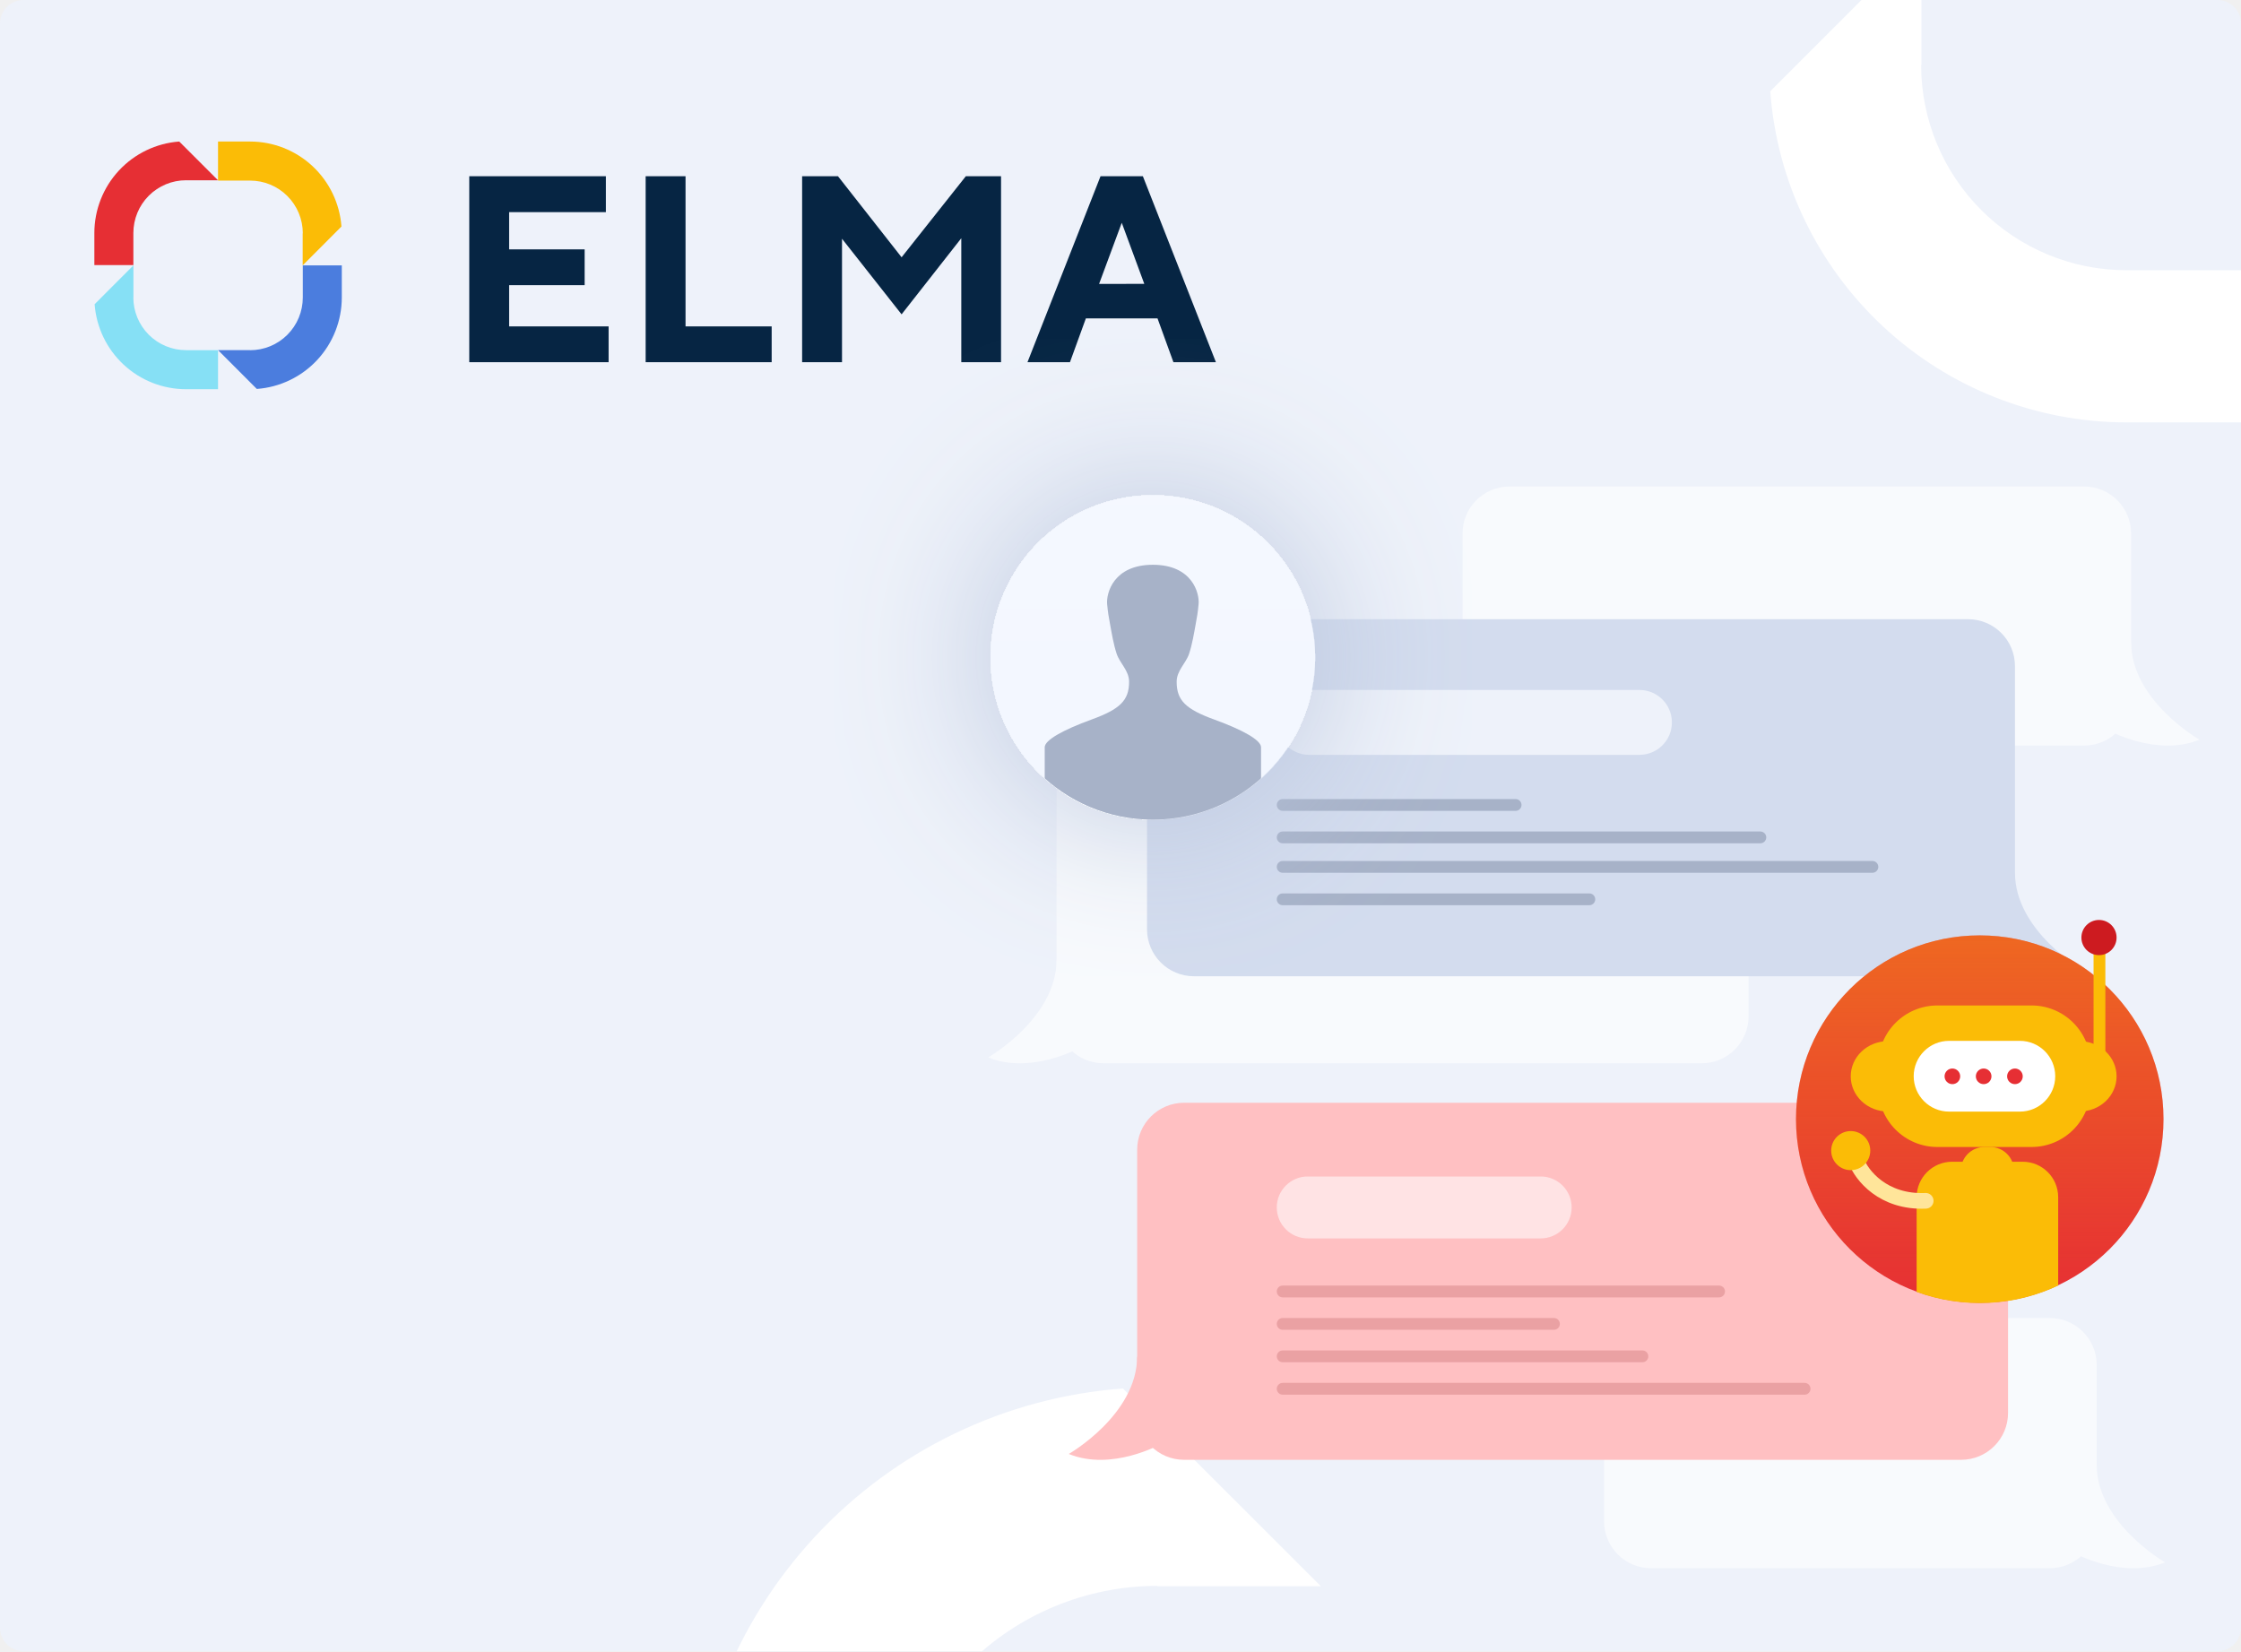
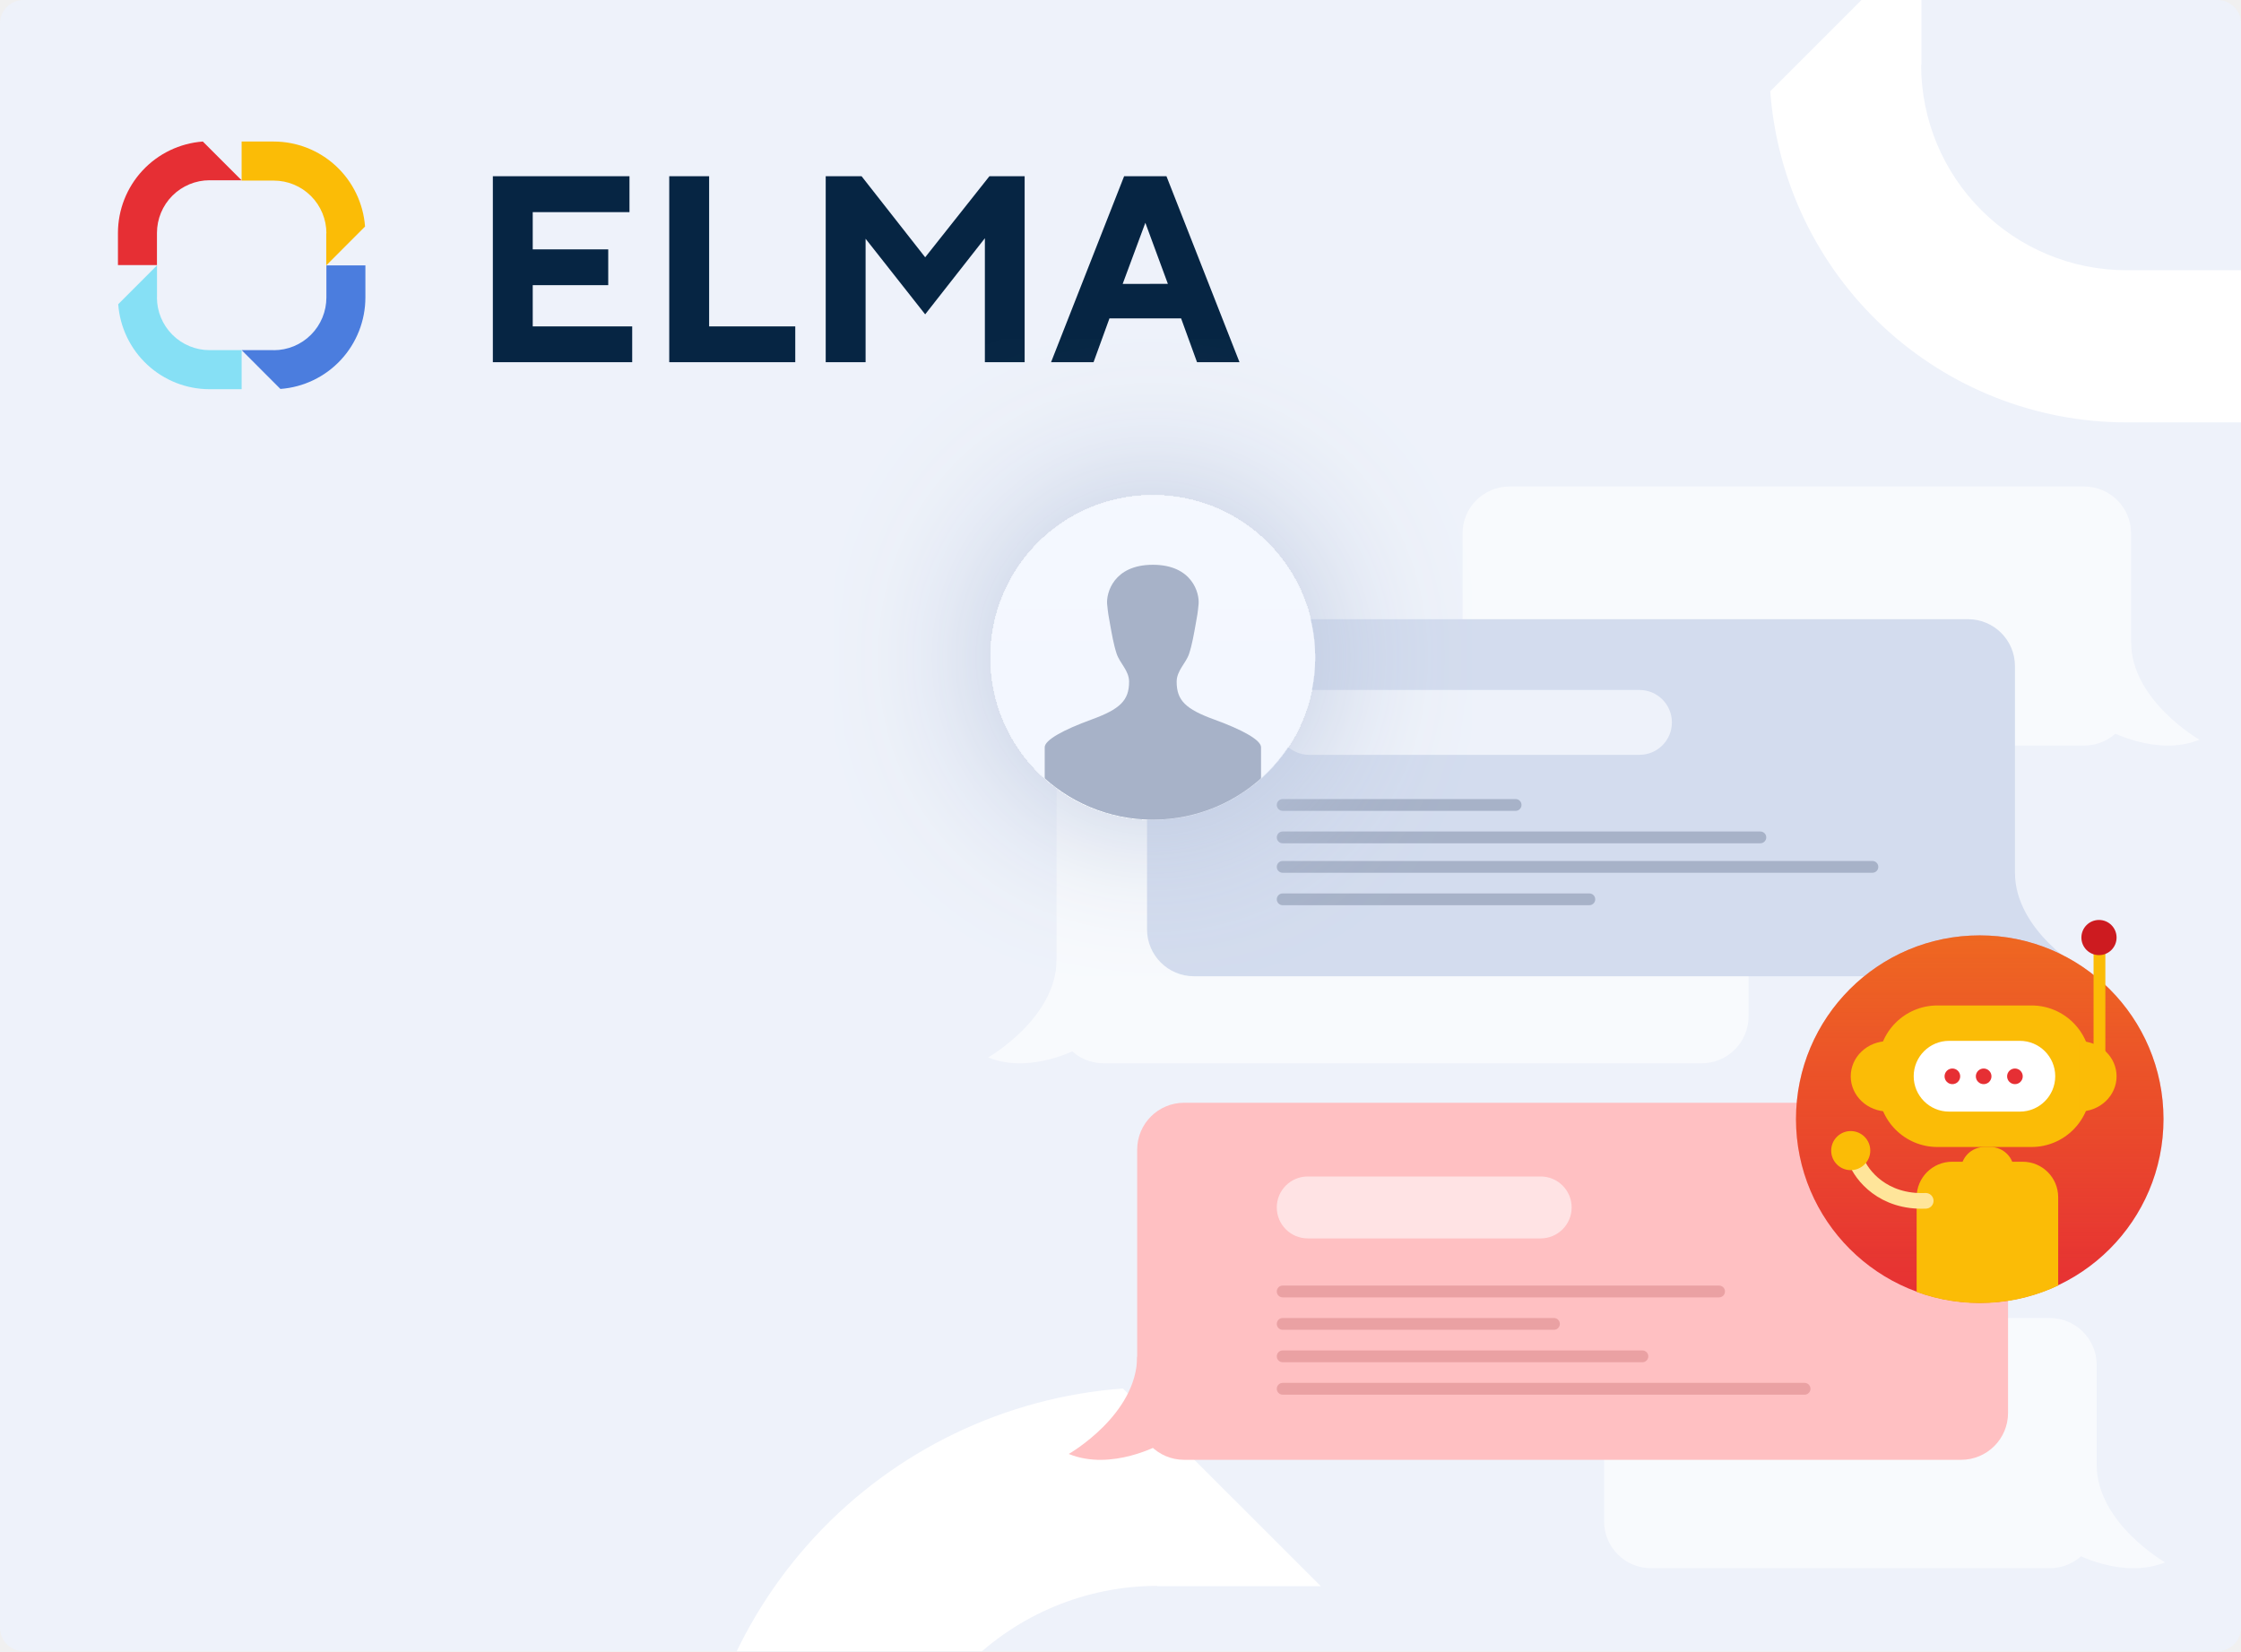
- <svg xmlns="http://www.w3.org/2000/svg" width="760" height="560" viewBox="0 0 760 560" fill="none">
-   <g clip-path="url(#clip0_4188_25663)">
-     <rect width="760" height="560" rx="8" fill="#EEF2FA" />
-     <g clip-path="url(#clip1_4188_25663)">
-       <path d="M102.649 79.115V90L115.799 76.829C115.22 69 111.708 61.679 105.966 56.333C100.224 50.987 92.677 48.01 84.837 48L73.941 48V61.248H84.837C89.573 61.248 94.114 63.133 97.463 66.486C100.812 69.839 102.694 74.387 102.695 79.129" fill="#FBBC06" />
-       <path d="M84.837 118.742H73.945L87.095 131.909C94.923 131.336 102.245 127.82 107.591 122.065C112.938 116.311 115.912 108.744 115.918 100.885V90H102.691V100.885C102.692 103.234 102.23 105.56 101.332 107.73C100.435 109.9 99.119 111.872 97.461 113.533C95.802 115.193 93.833 116.511 91.665 117.41C89.498 118.308 87.175 118.77 84.829 118.77" fill="#4B7DDE" />
-       <path d="M45.247 100.885V90L32.091 103.174C32.671 111.008 36.188 118.332 41.935 123.678C47.683 129.024 55.236 131.997 63.081 132H73.945V118.753H63.074C58.339 118.751 53.798 116.866 50.45 113.513C47.102 110.16 45.22 105.613 45.219 100.871" fill="#86E0F5" />
-       <path d="M63.074 61.153H73.945L60.788 48C52.965 48.581 45.651 52.102 40.312 57.856C34.973 63.61 32.004 71.173 32 79.028V89.912H45.23V79.017C45.23 74.274 47.111 69.726 50.46 66.372C53.809 63.018 58.352 61.133 63.088 61.132" fill="#E62F34" />
-       <path d="M172.669 110.703H206.4V122.841H159.142V59.77H205.477V71.954H172.666V84.575H198.273V96.716H172.666L172.669 110.703ZM261.701 122.841H218.963V59.77H232.49V110.703H261.701V122.841ZM305.761 87.26L327.544 59.77H339.491V122.841H326.006V80.795L305.757 106.611L285.554 80.97V122.841H272.026V59.77H284.19L305.761 87.26ZM388.071 96.275L380.426 75.559L372.74 96.279L388.071 96.275ZM392.552 107.976H368.259L362.858 122.841H348.45L373.226 59.77H387.588L412.36 122.841H397.952L392.552 107.976Z" fill="#062543" />
+ <svg xmlns="http://www.w3.org/2000/svg" width="608" height="448" viewBox="0 0 608 448" fill="none">
+   <g clip-path="url(#clip0_30215_28395)">
+     <rect width="608" height="448" rx="6.4" fill="#EEF2FA" />
+     <g clip-path="url(#clip1_30215_28395)">
+       <path d="M88.519 63.292V72L99.039 61.464C98.576 55.2 95.766 49.343 91.173 45.066C86.579 40.789 80.542 38.408 74.269 38.4L65.553 38.4V48.998H74.269C78.058 48.999 81.692 50.506 84.371 53.189C87.05 55.871 88.555 59.509 88.556 63.303" fill="#FBBC06" />
+       <path d="M74.269 94.994H65.556L76.076 105.527C82.338 105.069 88.196 102.256 92.473 97.652C96.75 93.049 99.13 86.996 99.134 80.708V72H88.553V80.708C88.553 82.587 88.184 84.448 87.466 86.184C86.748 87.92 85.695 89.497 84.368 90.826C83.042 92.155 81.466 93.209 79.732 93.928C77.999 94.647 76.14 95.016 74.264 95.016" fill="#4B7DDE" />
+       <path d="M42.598 80.708V72L32.073 82.539C32.537 88.806 35.35 94.665 39.948 98.942C44.546 103.219 50.589 105.597 56.865 105.6H65.556V95.002H56.859C53.071 95.001 49.438 93.493 46.76 90.81C44.081 88.128 42.576 84.49 42.576 80.697" fill="#86E0F5" />
+       <path d="M56.859 48.922H65.556L55.031 38.4C48.772 38.865 42.921 41.681 38.65 46.285C34.379 50.888 32.003 56.938 32 63.222V71.93H42.584V63.214C42.584 59.419 44.089 55.78 46.768 53.097C49.447 50.414 53.081 48.906 56.871 48.906" fill="#E62F34" />
+       <path d="M144.535 88.562H171.52V98.272H133.714V47.816H170.782V57.563H144.533V67.66H165.019V77.373H144.533L144.535 88.562ZM215.761 98.272H181.57V47.816H192.392V88.562H215.761V98.272ZM251.009 69.808L268.435 47.816H277.993V98.272H267.205V64.636L251.006 85.289L234.843 64.776V98.272H224.021V47.816H233.752L251.009 69.808ZM316.857 77.02L310.741 60.447L304.592 77.023L316.857 77.02ZM320.441 86.381H301.007L296.687 98.272H285.16L304.981 47.816H316.471L336.288 98.272H324.762L320.441 86.381Z" fill="#062543" />
    </g>
-     <path d="M651.63 22.046V-20.355L600.354 30.963C602.616 61.477 616.321 90.008 638.721 110.833C661.121 131.658 690.56 143.238 721.133 143.251H763.473V91.647H721.106C702.651 91.64 684.954 84.298 671.905 71.237C658.856 58.175 651.524 40.462 651.521 21.992" fill="white" />
-     <path d="M392.486 537.95H447.929L380.827 470.9C340.929 473.863 303.625 491.81 276.395 521.144C249.165 550.477 234.021 589.029 234 629.068V684.556H301.477V629.015C301.477 604.838 311.072 581.65 328.152 564.553C345.233 547.455 368.399 537.848 392.557 537.843" fill="white" />
+     <path d="M521.304 17.637V-16.284L480.283 24.77C482.092 49.182 493.057 72.006 510.977 88.666C528.897 105.326 552.448 114.59 576.907 114.6H610.778V73.317H576.885C562.121 73.311 547.963 67.438 537.524 56.989C527.085 46.54 521.22 32.369 521.217 17.593" fill="white" />
+     <path d="M313.989 430.36H358.343L304.661 376.72C272.743 379.09 242.9 393.448 221.116 416.915C199.332 440.382 187.217 471.223 187.2 503.254V547.645H241.181V503.212C241.181 483.87 248.858 465.32 262.522 451.642C276.186 437.964 294.72 430.278 314.046 430.274" fill="white" />
    <g opacity="0.6">
-       <rect x="496" y="165" width="226.723" height="87.856" rx="15.91" fill="white" />
-       <path d="M745.926 250.867C745.926 250.867 722.723 237.608 722.723 217.72L714.768 247.552C714.768 247.552 731.342 256.833 745.926 250.867Z" fill="white" />
+       <rect x="396.8" y="132" width="181.379" height="70.284" rx="12.728" fill="white" />
+       <path d="M596.741 200.694C596.741 200.694 578.179 190.087 578.179 174.176L571.815 198.042C571.815 198.042 585.073 205.467 596.741 200.694Z" fill="white" />
    </g>
    <g opacity="0.6">
-       <rect x="544" y="447" width="167.059" height="84.856" rx="15.91" fill="white" />
-       <path d="M734.262 529.867C734.262 529.867 711.059 516.608 711.059 496.72L703.104 526.552C703.104 526.552 719.677 535.833 734.262 529.867Z" fill="white" />
+       <rect x="435.2" y="357.6" width="133.647" height="67.884" rx="12.728" fill="white" />
+       <path d="M587.41 423.893C587.41 423.893 568.848 413.286 568.848 397.376L562.483 421.242C562.483 421.242 575.742 428.666 587.41 423.893Z" fill="white" />
    </g>
    <g opacity="0.6">
-       <rect width="234.679" height="124.609" rx="15.91" transform="matrix(-1 0 0 1 593 236)" fill="white" />
-       <path d="M335.119 358.62C335.119 358.62 358.322 345.362 358.322 325.474L366.277 355.306C366.277 355.306 349.703 364.587 335.119 358.62Z" fill="white" />
+       <rect width="187.743" height="99.687" rx="12.728" transform="matrix(-1 0 0 1 474.4 188.8)" fill="white" />
+       <path d="M268.095 286.896C268.095 286.896 286.657 276.289 286.657 260.379L293.021 284.245C293.021 284.245 279.763 291.669 268.095 286.896Z" fill="white" />
    </g>
-     <rect x="389" y="210" width="294.343" height="121.092" rx="15.91" fill="#D3DCEE" />
-     <path d="M706.545 329.103C706.545 329.103 683.343 315.845 683.343 295.957L675.387 325.789C675.387 325.789 691.961 335.07 706.545 329.103Z" fill="#D3DCEE" />
-     <rect x="433" y="234" width="134" height="22" rx="11" fill="#EEF2FA" />
-     <rect x="433" y="271" width="83" height="4" rx="2" fill="#A7B2C8" />
-     <rect x="433" y="303" width="108" height="4" rx="2" fill="#A7B2C8" />
-     <rect x="433" y="282" width="166" height="4" rx="2" fill="#A7B2C8" />
-     <rect x="433" y="292" width="204" height="4" rx="2" fill="#A7B2C8" />
-     <rect width="295.343" height="121.092" rx="15.91" transform="matrix(-1 0 0 1 681 374)" fill="#FFC0C2" />
-     <path d="M362.455 493.103C362.455 493.103 385.657 479.845 385.657 459.957L393.613 489.789C393.613 489.789 377.039 499.07 362.455 493.103Z" fill="#FFC0C2" />
-     <rect x="433" y="399" width="100" height="21" rx="10.5" fill="#FFE3E4" />
-     <rect x="433" y="436" width="152" height="4" rx="2" fill="#EAA1A3" />
-     <rect x="433" y="458" width="126" height="4" rx="2" fill="#EAA1A3" />
-     <rect x="433" y="469" width="181" height="4" rx="2" fill="#EAA1A3" />
-     <rect x="433" y="447" width="96" height="4" rx="2" fill="#EAA1A3" />
-     <g filter="url(#filter0_d_4188_25663)">
-       <ellipse cx="390.979" cy="222.976" rx="55.023" ry="55.012" fill="#F3F7FF" />
-       <ellipse cx="390.979" cy="222.976" rx="55.023" ry="55.012" fill="url(#paint0_linear_4188_25663)" fill-opacity="0.2" />
-       <mask id="mask0_4188_25663" style="mask-type:alpha" maskUnits="userSpaceOnUse" x="335" y="167" width="112" height="111">
-         <ellipse cx="390.979" cy="222.976" rx="55.023" ry="55.012" fill="white" />
+     <rect x="311.2" y="168" width="235.474" height="96.873" rx="12.728" fill="#D3DCEE" />
+     <path d="M565.236 263.282C565.236 263.282 546.674 252.676 546.674 236.765L540.31 260.631C540.31 260.631 553.569 268.056 565.236 263.282Z" fill="#D3DCEE" />
+     <rect x="346.4" y="187.2" width="107.2" height="17.6" rx="8.8" fill="#EEF2FA" />
+     <rect x="346.4" y="216.8" width="66.4" height="3.2" rx="1.6" fill="#A7B2C8" />
+     <rect x="346.4" y="242.4" width="86.4" height="3.2" rx="1.6" fill="#A7B2C8" />
+     <rect x="346.4" y="225.6" width="132.8" height="3.2" rx="1.6" fill="#A7B2C8" />
+     <rect x="346.4" y="233.6" width="163.2" height="3.2" rx="1.6" fill="#A7B2C8" />
+     <rect width="236.274" height="96.873" rx="12.728" transform="matrix(-1 0 0 1 544.8 299.2)" fill="#FFC0C2" />
+     <path d="M289.964 394.483C289.964 394.483 308.526 383.876 308.526 367.965L314.89 391.831C314.89 391.831 301.631 399.256 289.964 394.483Z" fill="#FFC0C2" />
+     <rect x="346.4" y="319.2" width="80" height="16.8" rx="8.4" fill="#FFE3E4" />
+     <rect x="346.4" y="348.8" width="121.6" height="3.2" rx="1.6" fill="#EAA1A3" />
+     <rect x="346.4" y="366.4" width="100.8" height="3.2" rx="1.6" fill="#EAA1A3" />
+     <rect x="346.4" y="375.2" width="144.8" height="3.2" rx="1.6" fill="#EAA1A3" />
+     <rect x="346.4" y="357.6" width="76.8" height="3.2" rx="1.6" fill="#EAA1A3" />
+     <g filter="url(#filter0_d_30215_28395)">
+       <ellipse cx="312.783" cy="178.381" rx="44.019" ry="44.01" fill="#F3F7FF" />
+       <ellipse cx="312.783" cy="178.381" rx="44.019" ry="44.01" fill="url(#paint0_linear_30215_28395)" fill-opacity="0.2" />
+       <mask id="mask0_30215_28395" style="mask-type:alpha" maskUnits="userSpaceOnUse" x="268" y="134" width="89" height="89">
+         <ellipse cx="312.783" cy="178.381" rx="44.019" ry="44.01" fill="white" />
      </mask>
-       <g mask="url(#mask0_4188_25663)">
-         <path d="M370.218 244.009C379.837 240.506 382.913 237.548 382.913 231.216C382.913 227.416 379.761 224.953 378.686 221.696C377.612 218.439 376.99 214.583 376.474 211.778C375.957 208.973 375.752 207.889 375.471 204.9C375.127 201.17 377.625 191.541 390.979 191.541C404.329 191.541 406.834 201.17 406.483 204.9C406.202 207.889 405.995 208.974 405.48 211.778C404.964 214.583 404.349 218.439 403.275 221.696C402.201 224.953 399.045 227.416 399.045 231.216C399.045 237.548 402.12 240.505 411.739 244.009C421.394 247.52 427.661 250.983 427.661 253.429V291.086H354.296V253.429C354.296 250.987 360.567 247.524 370.218 244.009Z" fill="#A7B2C8" />
+       <g mask="url(#mask0_30215_28395)">
+         <path d="M296.174 195.207C303.87 192.405 306.33 190.039 306.33 184.973C306.33 181.933 303.809 179.962 302.949 177.357C302.089 174.751 301.592 171.667 301.179 169.423C300.766 167.179 300.601 166.311 300.377 163.92C300.102 160.936 302.1 153.233 312.783 153.233C323.463 153.233 325.467 160.936 325.186 163.92C324.962 166.311 324.796 167.179 324.384 169.423C323.972 171.667 323.479 174.751 322.62 177.357C321.761 179.963 319.236 181.933 319.236 184.973C319.236 190.039 321.696 192.404 329.392 195.207C337.115 198.016 342.129 200.787 342.129 202.744V232.869H283.437V202.744C283.437 200.79 288.454 198.02 296.174 195.207Z" fill="#A7B2C8" />
      </g>
    </g>
-     <ellipse cx="62.316" cy="62.303" rx="62.316" ry="62.303" transform="matrix(-1 0 0 1 733.715 317.237)" fill="#E62F34" />
-     <ellipse cx="62.316" cy="62.303" rx="62.316" ry="62.303" transform="matrix(-1 0 0 1 733.715 317.237)" fill="url(#paint1_linear_4188_25663)" fill-opacity="0.4" />
-     <g clip-path="url(#clip2_4188_25663)">
-       <rect x="637" y="341" width="72" height="48" rx="20.045" fill="#FBBC06" />
-       <rect x="649" y="353" width="48" height="24" rx="12" fill="white" />
-       <circle cx="662.119" cy="365.035" r="2.652" fill="#E62F34" />
-       <circle cx="672.726" cy="365.035" r="2.652" fill="#E62F34" />
-       <circle cx="683.332" cy="365.035" r="2.652" fill="#E62F34" />
-       <path d="M640.242 353.102C636.901 353.102 633.697 354.359 631.335 356.597C628.973 358.835 627.646 361.87 627.646 365.035C627.646 368.2 628.973 371.235 631.335 373.473C633.697 375.711 636.901 376.968 640.242 376.968L640.242 365.035L640.242 353.102Z" fill="#FBBC06" />
-       <path d="M705.209 353.102C708.55 353.102 711.754 354.359 714.116 356.597C716.478 358.835 717.805 361.87 717.805 365.035C717.805 368.2 716.478 371.235 714.116 373.473C711.754 375.711 708.55 376.968 705.209 376.968L705.209 365.035L705.209 353.102Z" fill="#FBBC06" />
-       <rect x="710" y="317" width="4" height="43" fill="#FBBC06" />
-       <circle cx="711.839" cy="317.966" r="5.966" fill="#CD1B20" />
-       <path d="M665 397C665 392.582 668.582 389 673 389H675C679.418 389 683 392.582 683 397H665Z" fill="#FBBC06" />
-       <mask id="mask1_4188_25663" style="mask-type:alpha" maskUnits="userSpaceOnUse" x="609" y="317" width="125" height="125">
-         <circle cx="62.316" cy="62.316" r="62.316" transform="matrix(-1 0 0 1 733.715 317.304)" fill="#4C7EDE" />
-         <circle cx="62.316" cy="62.316" r="62.316" transform="matrix(-1 0 0 1 733.715 317.304)" fill="url(#paint2_linear_4188_25663)" fill-opacity="0.4" />
+     <ellipse cx="49.853" cy="49.842" rx="49.853" ry="49.842" transform="matrix(-1 0 0 1 586.972 253.789)" fill="#E62F34" />
+     <ellipse cx="49.853" cy="49.842" rx="49.853" ry="49.842" transform="matrix(-1 0 0 1 586.972 253.789)" fill="url(#paint1_linear_30215_28395)" fill-opacity="0.4" />
+     <g clip-path="url(#clip2_30215_28395)">
+       <rect x="509.6" y="272.8" width="57.6" height="38.4" rx="16.036" fill="#FBBC06" />
+       <rect x="519.2" y="282.4" width="38.4" height="19.2" rx="9.6" fill="white" />
+       <circle cx="529.695" cy="292.028" r="2.121" fill="#E62F34" />
+       <circle cx="538.181" cy="292.028" r="2.121" fill="#E62F34" />
+       <circle cx="546.666" cy="292.028" r="2.121" fill="#E62F34" />
+       <path d="M512.193 282.482C509.521 282.482 506.958 283.487 505.068 285.278C503.179 287.068 502.117 289.496 502.117 292.028C502.117 294.56 503.179 296.988 505.068 298.778C506.958 300.568 509.521 301.574 512.193 301.574L512.193 292.028L512.193 282.482Z" fill="#FBBC06" />
+       <path d="M564.168 282.482C566.84 282.482 569.403 283.487 571.293 285.278C573.183 287.068 574.244 289.496 574.244 292.028C574.244 294.56 573.183 296.988 571.293 298.778C569.403 300.568 566.84 301.574 564.168 301.574L564.168 292.028L564.168 282.482Z" fill="#FBBC06" />
+       <rect x="568" y="253.6" width="3.2" height="34.4" fill="#FBBC06" />
+       <circle cx="569.471" cy="254.373" r="4.773" fill="#CD1B20" />
+       <path d="M532 317.6C532 314.066 534.865 311.2 538.4 311.2H540C543.535 311.2 546.4 314.066 546.4 317.6V317.6H532V317.6Z" fill="#FBBC06" />
+       <mask id="mask1_30215_28395" style="mask-type:alpha" maskUnits="userSpaceOnUse" x="487" y="253" width="100" height="101">
+         <circle cx="49.853" cy="49.853" r="49.853" transform="matrix(-1 0 0 1 586.972 253.843)" fill="#4C7EDE" />
+         <circle cx="49.853" cy="49.853" r="49.853" transform="matrix(-1 0 0 1 586.972 253.843)" fill="url(#paint2_linear_30215_28395)" fill-opacity="0.4" />
      </mask>
-       <g mask="url(#mask1_4188_25663)">
-         <path d="M650 406.027C650 399.385 655.385 394 662.027 394H685.973C692.615 394 698 399.385 698 406.027V445H650V406.027Z" fill="#FBBC06" />
+       <g mask="url(#mask1_30215_28395)">
+         <path d="M520 324.822C520 319.508 524.308 315.2 529.622 315.2H548.779C554.092 315.2 558.4 319.508 558.4 324.822V356H520V324.822Z" fill="#FBBC06" />
      </g>
-       <path d="M629.515 393.734C631.317 398.498 638.554 407.872 653.078 407.254" stroke="#FFE59A" stroke-width="5.303" stroke-linecap="round" />
-       <circle cx="627.646" cy="390.227" r="6.629" fill="#FBBC06" />
+       <path d="M503.612 314.988C505.054 318.799 510.843 326.298 522.462 325.804" stroke="#FFE59A" stroke-width="4.243" stroke-linecap="round" />
+       <circle cx="502.117" cy="312.181" r="5.303" fill="#FBBC06" />
    </g>
  </g>
  <defs>
-     <filter id="filter0_d_4188_25663" x="282.92" y="114.93" width="216.116" height="216.093" filterUnits="userSpaceOnUse" color-interpolation-filters="sRGB">
+     <filter id="filter0_d_30215_28395" x="226.336" y="91.944" width="172.893" height="172.875" filterUnits="userSpaceOnUse" color-interpolation-filters="sRGB">
      <feFlood flood-opacity="0" result="BackgroundImageFix" />
      <feColorMatrix in="SourceAlpha" type="matrix" values="0 0 0 0 0 0 0 0 0 0 0 0 0 0 0 0 0 0 127 0" result="hardAlpha" />
      <feOffset />
-       <feGaussianBlur stdDeviation="26.517" />
+       <feGaussianBlur stdDeviation="21.214" />
      <feComposite in2="hardAlpha" operator="out" />
      <feColorMatrix type="matrix" values="0 0 0 0 0.729 0 0 0 0 0.775 0 0 0 0 0.867 0 0 0 1 0" />
-       <feBlend mode="normal" in2="BackgroundImageFix" result="effect1_dropShadow_4188_25663" />
-       <feBlend mode="normal" in="SourceGraphic" in2="effect1_dropShadow_4188_25663" result="shape" />
+       <feBlend mode="normal" in2="BackgroundImageFix" result="effect1_dropShadow_30215_28395" />
+       <feBlend mode="normal" in="SourceGraphic" in2="effect1_dropShadow_30215_28395" result="shape" />
    </filter>
-     <linearGradient id="paint0_linear_4188_25663" x1="390.979" y1="128.356" x2="390.979" y2="240.58" gradientUnits="userSpaceOnUse">
+     <linearGradient id="paint0_linear_30215_28395" x1="312.783" y1="102.685" x2="312.783" y2="192.464" gradientUnits="userSpaceOnUse">
      <stop stop-color="white" />
      <stop offset="1" stop-color="white" stop-opacity="0" />
    </linearGradient>
-     <linearGradient id="paint1_linear_4188_25663" x1="62.316" y1="0" x2="62.316" y2="124.605" gradientUnits="userSpaceOnUse">
+     <linearGradient id="paint1_linear_30215_28395" x1="49.853" y1="0" x2="49.853" y2="99.684" gradientUnits="userSpaceOnUse">
      <stop stop-color="#FBBC06" />
      <stop offset="1" stop-color="#FBBC06" stop-opacity="0" />
    </linearGradient>
-     <linearGradient id="paint2_linear_4188_25663" x1="62.316" y1="0" x2="62.316" y2="124.632" gradientUnits="userSpaceOnUse">
+     <linearGradient id="paint2_linear_30215_28395" x1="49.853" y1="0" x2="49.853" y2="99.705" gradientUnits="userSpaceOnUse">
      <stop stop-color="#86E0F5" />
      <stop offset="1" stop-color="#86E0F5" stop-opacity="0" />
    </linearGradient>
-     <clipPath id="clip0_4188_25663">
-       <rect width="760" height="560" rx="8" fill="white" />
+     <clipPath id="clip0_30215_28395">
+       <rect width="608" height="448" rx="6.4" fill="white" />
    </clipPath>
-     <clipPath id="clip1_4188_25663">
-       <rect width="381" height="84" fill="white" transform="translate(32 48)" />
+     <clipPath id="clip1_30215_28395">
+       <rect width="304.8" height="67.2" fill="white" transform="translate(32 38.3999)" />
    </clipPath>
-     <clipPath id="clip2_4188_25663">
-       <rect width="96.788" height="132.587" fill="white" transform="translate(621.017 312)" />
+     <clipPath id="clip2_30215_28395">
+       <rect width="77.431" height="106.069" fill="white" transform="translate(496.813 249.6)" />
    </clipPath>
  </defs>
</svg>
